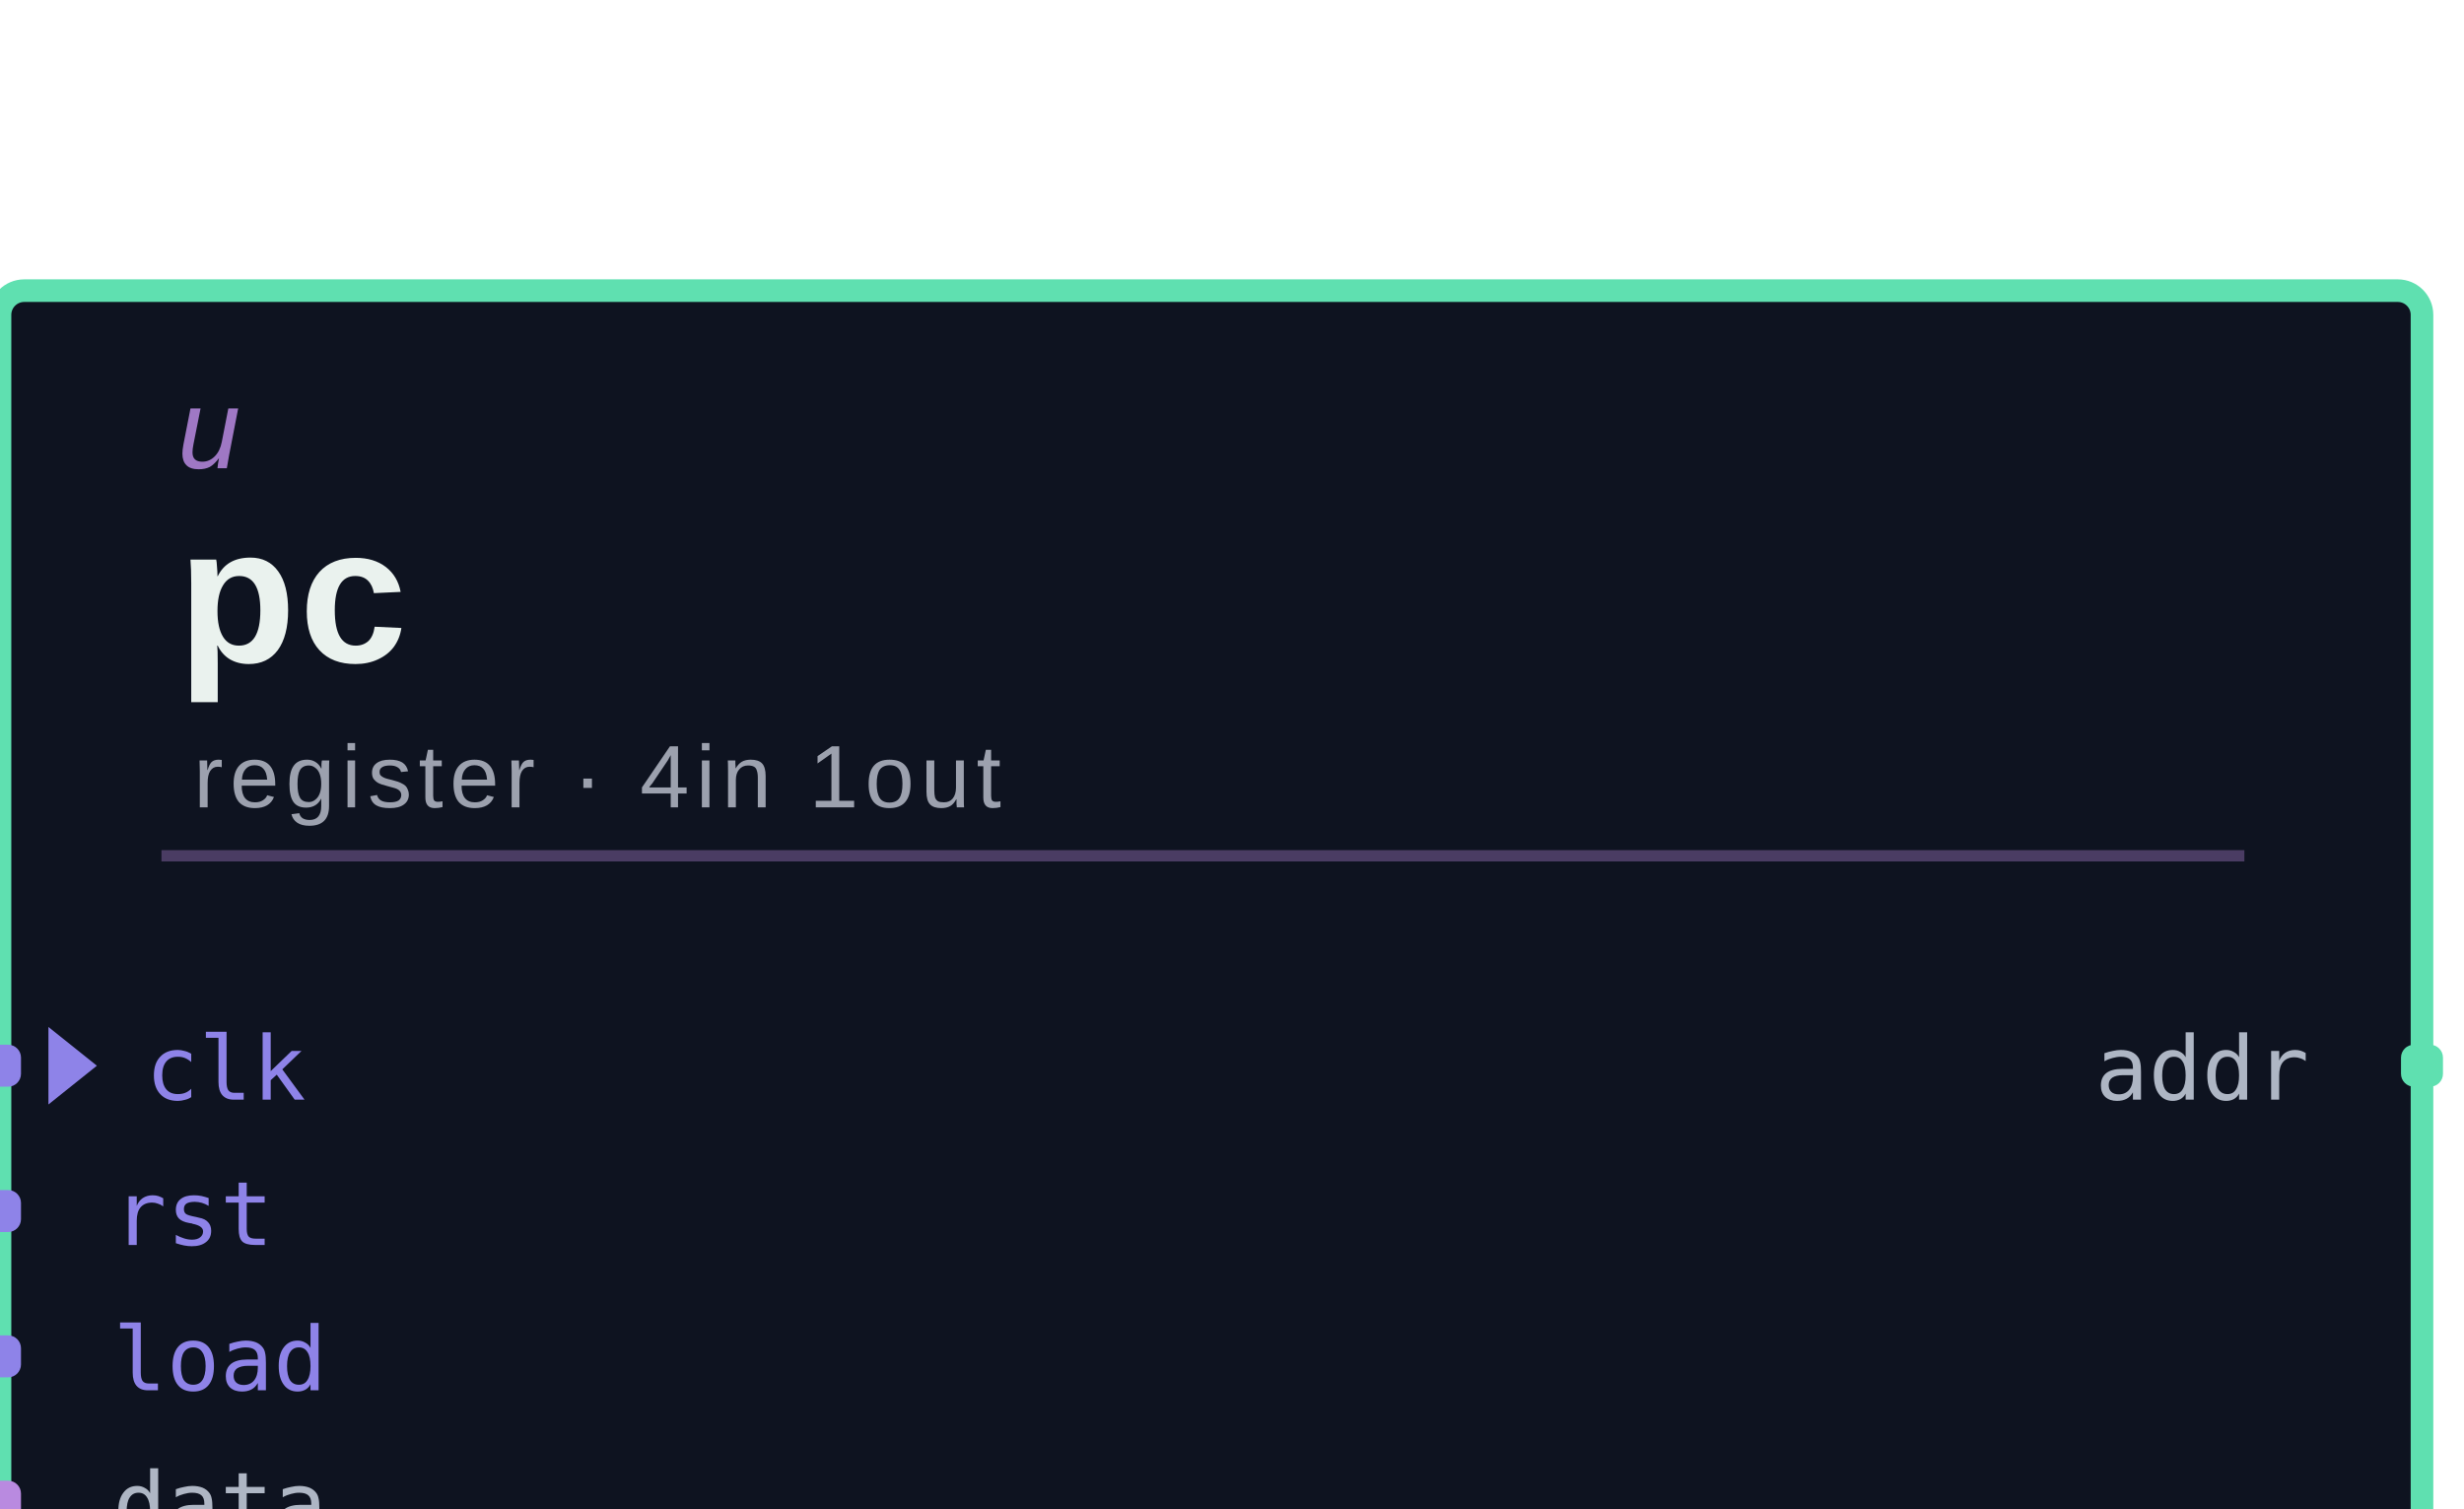
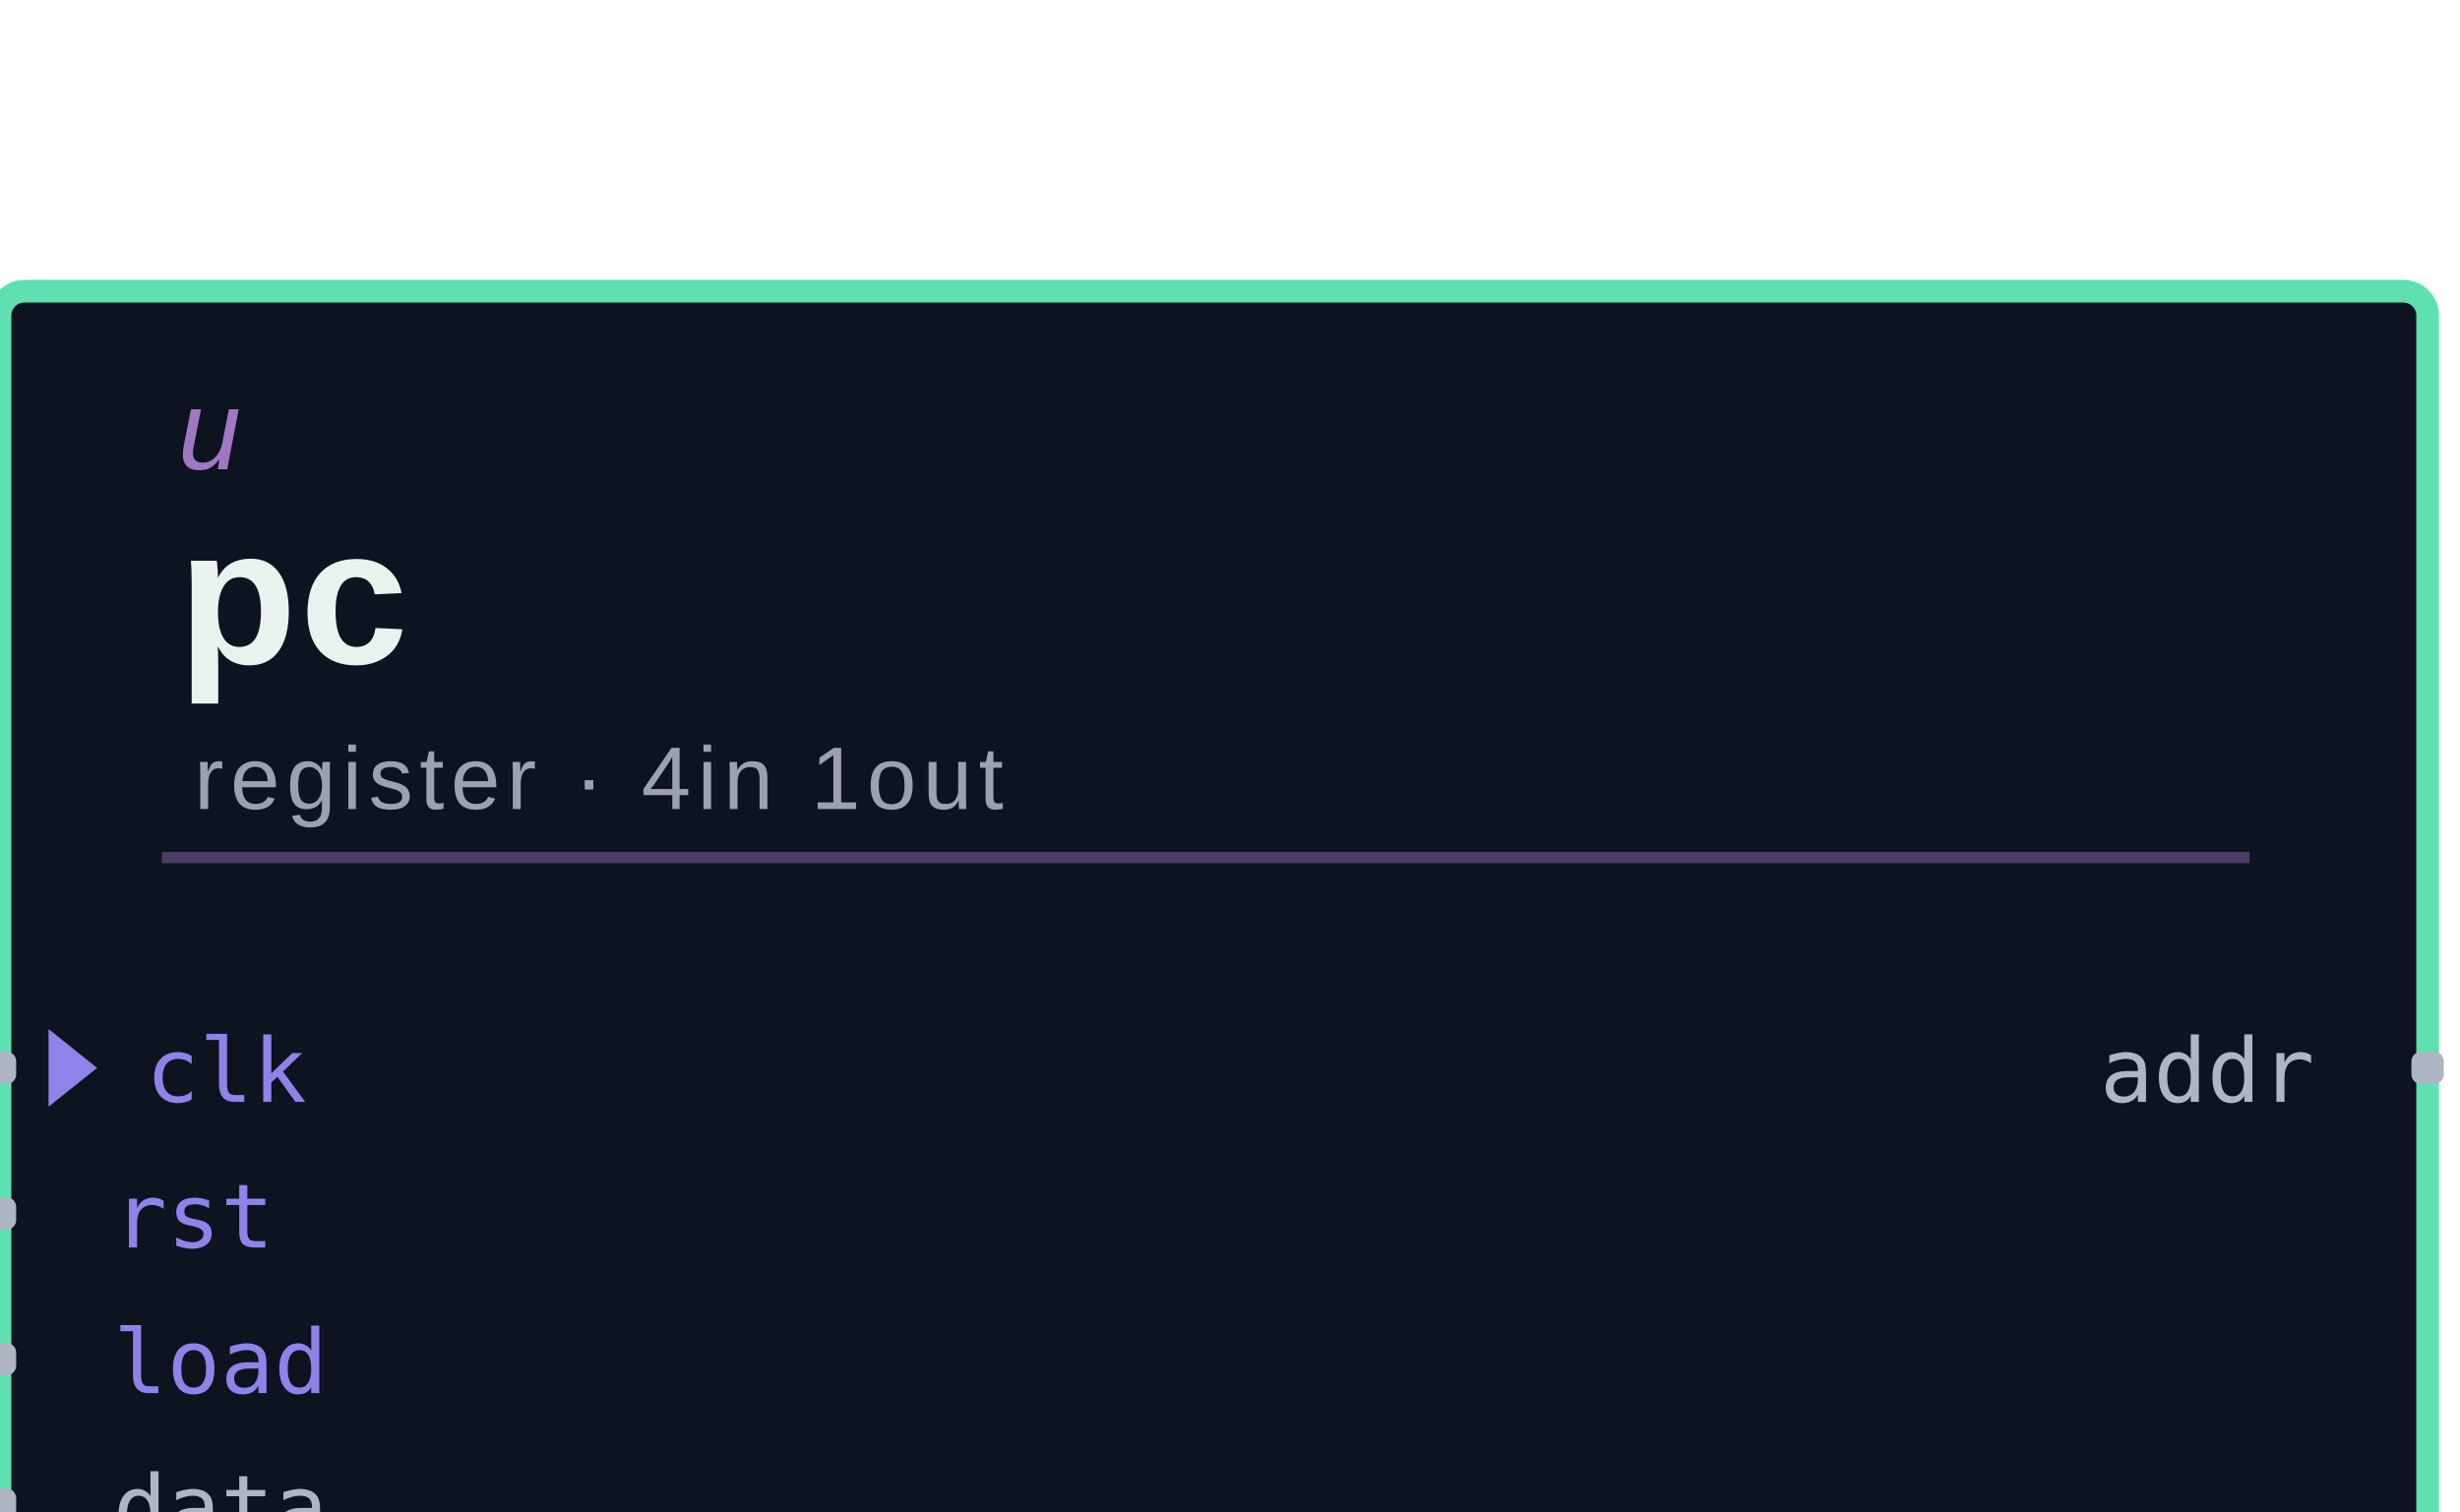
<svg xmlns="http://www.w3.org/2000/svg" xmlns:ns1="https://github.com/nturley/netlistsvg">
  <g ns1:type="pc" transform="translate(0, 0)" ns1:width="150" ns1:height="114">
    <ns1:alias val="pc" />
    <path d="M 1.5,18 H 148.5 A 1.5,1.5 0 0 1 150,19.5 V 108.5 A 1.5,1.5 0 0 1 148.5,110 H 1.5 A 1.5,1.5 0 0 1 0,108.5 V 19.5 A 1.5,1.5 0 0 1 1.5,18 Z" class="$cell_id" style="fill: var(--prism-card, #0E1320); stroke: var(--prism-module-stroke, #5FE0B0); stroke-width: 1.4; stroke-linejoin: round;" />
    <text x="11" y="29" class="$cell_id" ns1:attribute="ref" style="font-family: 'Segoe UI', system-ui, -apple-system, 'Helvetica Neue', Arial, sans-serif; text-anchor: start; font-size: 7px; font-style: italic; fill: var(--aurora-purple, #B98AE0); opacity: 0.85;">u</text>
    <text x="11" y="41" class="nodelabel $cell_id" ns1:attribute="" style="font-family: 'Segoe UI', system-ui, -apple-system, 'Helvetica Neue', Arial, sans-serif; text-anchor: start; font-weight: 700; font-size: 12px; letter-spacing: 0.2px; fill: var(--prism-module-glyph, #EAF2EE);">pc</text>
    <text x="12" y="50" class="$cell_id" ns1:attribute="" style="font-family: 'Segoe UI', system-ui, -apple-system, 'Helvetica Neue', Arial, sans-serif; text-anchor: start; font-size: 5.5px; letter-spacing: 0.4px; fill: var(--text-secondary, #9CA1AE);">register · 4in 1out</text>
    <line x1="10" y1="53" x2="139" y2="53" stroke="var(--aurora-purple, #B98AE0)" stroke-width="0.7" opacity="0.35" />
-     <rect x="-1.3" y="64.7" width="2.6" height="2.6" rx="0.8" fill="var(--accent, #8E83E8)" />
+     <rect x="-1.0" y="65.0" width="2" height="2" rx="0.6" fill="var(--prism-port-label, #AEB6C4)" />
    <path d="M 3,63.6 L 6,66 L 3,68.4 Z" fill="var(--accent, #8E83E8)" />
    <text x="9" y="68.1" class="$cell_id" ns1:attribute="" style="font-family: 'JetBrains Mono', 'Cascadia Code', 'Consolas', ui-monospace, monospace; text-anchor: start; font-size: 5.5px; fill: var(--accent, #8E83E8);">clk</text>
    <g ns1:x="0" ns1:y="66" ns1:pid="clk" />
-     <rect x="-1.3" y="73.7" width="2.6" height="2.6" rx="0.8" fill="var(--accent, #8E83E8)" />
+     <rect x="-1.0" y="74.0" width="2" height="2" rx="0.6" fill="var(--prism-port-label, #AEB6C4)" />
    <text x="7" y="77.1" class="$cell_id" ns1:attribute="" style="font-family: 'JetBrains Mono', 'Cascadia Code', 'Consolas', ui-monospace, monospace; text-anchor: start; font-size: 5.5px; fill: var(--accent, #8E83E8);">rst</text>
    <g ns1:x="0" ns1:y="75" ns1:pid="rst" />
-     <rect x="-1.3" y="82.7" width="2.6" height="2.6" rx="0.8" fill="var(--accent, #8E83E8)" />
+     <rect x="-1.0" y="83.0" width="2" height="2" rx="0.6" fill="var(--prism-port-label, #AEB6C4)" />
    <text x="7" y="86.1" class="$cell_id" ns1:attribute="" style="font-family: 'JetBrains Mono', 'Cascadia Code', 'Consolas', ui-monospace, monospace; text-anchor: start; font-size: 5.5px; fill: var(--accent, #8E83E8);">load</text>
    <g ns1:x="0" ns1:y="84" ns1:pid="load" />
-     <rect x="-1.3" y="91.7" width="2.6" height="2.6" rx="0.8" fill="var(--aurora-purple, #B98AE0)" />
+     <rect x="-1.0" y="92.0" width="2" height="2" rx="0.6" fill="var(--prism-port-label, #AEB6C4)" />
    <text x="7" y="95.1" class="$cell_id" ns1:attribute="" style="font-family: 'JetBrains Mono', 'Cascadia Code', 'Consolas', ui-monospace, monospace; text-anchor: start; font-size: 5.5px; fill: var(--prism-port-label, #AEB6C4);">data</text>
    <g ns1:x="0" ns1:y="93" ns1:pid="data" />
-     <rect x="148.7" y="64.7" width="2.6" height="2.6" rx="0.8" fill="var(--prism-module-stroke, #5FE0B0)" />
+     <rect x="149.0" y="65.0" width="2" height="2" rx="0.6" fill="var(--prism-port-label, #AEB6C4)" />
    <text x="143" y="68.1" class="$cell_id" ns1:attribute="" style="font-family: 'JetBrains Mono', 'Cascadia Code', 'Consolas', ui-monospace, monospace; text-anchor: end; font-size: 5.5px; fill: var(--prism-port-label, #AEB6C4);">addr</text>
    <g ns1:x="150" ns1:y="66" ns1:pid="addr" />
  </g>
</svg>
